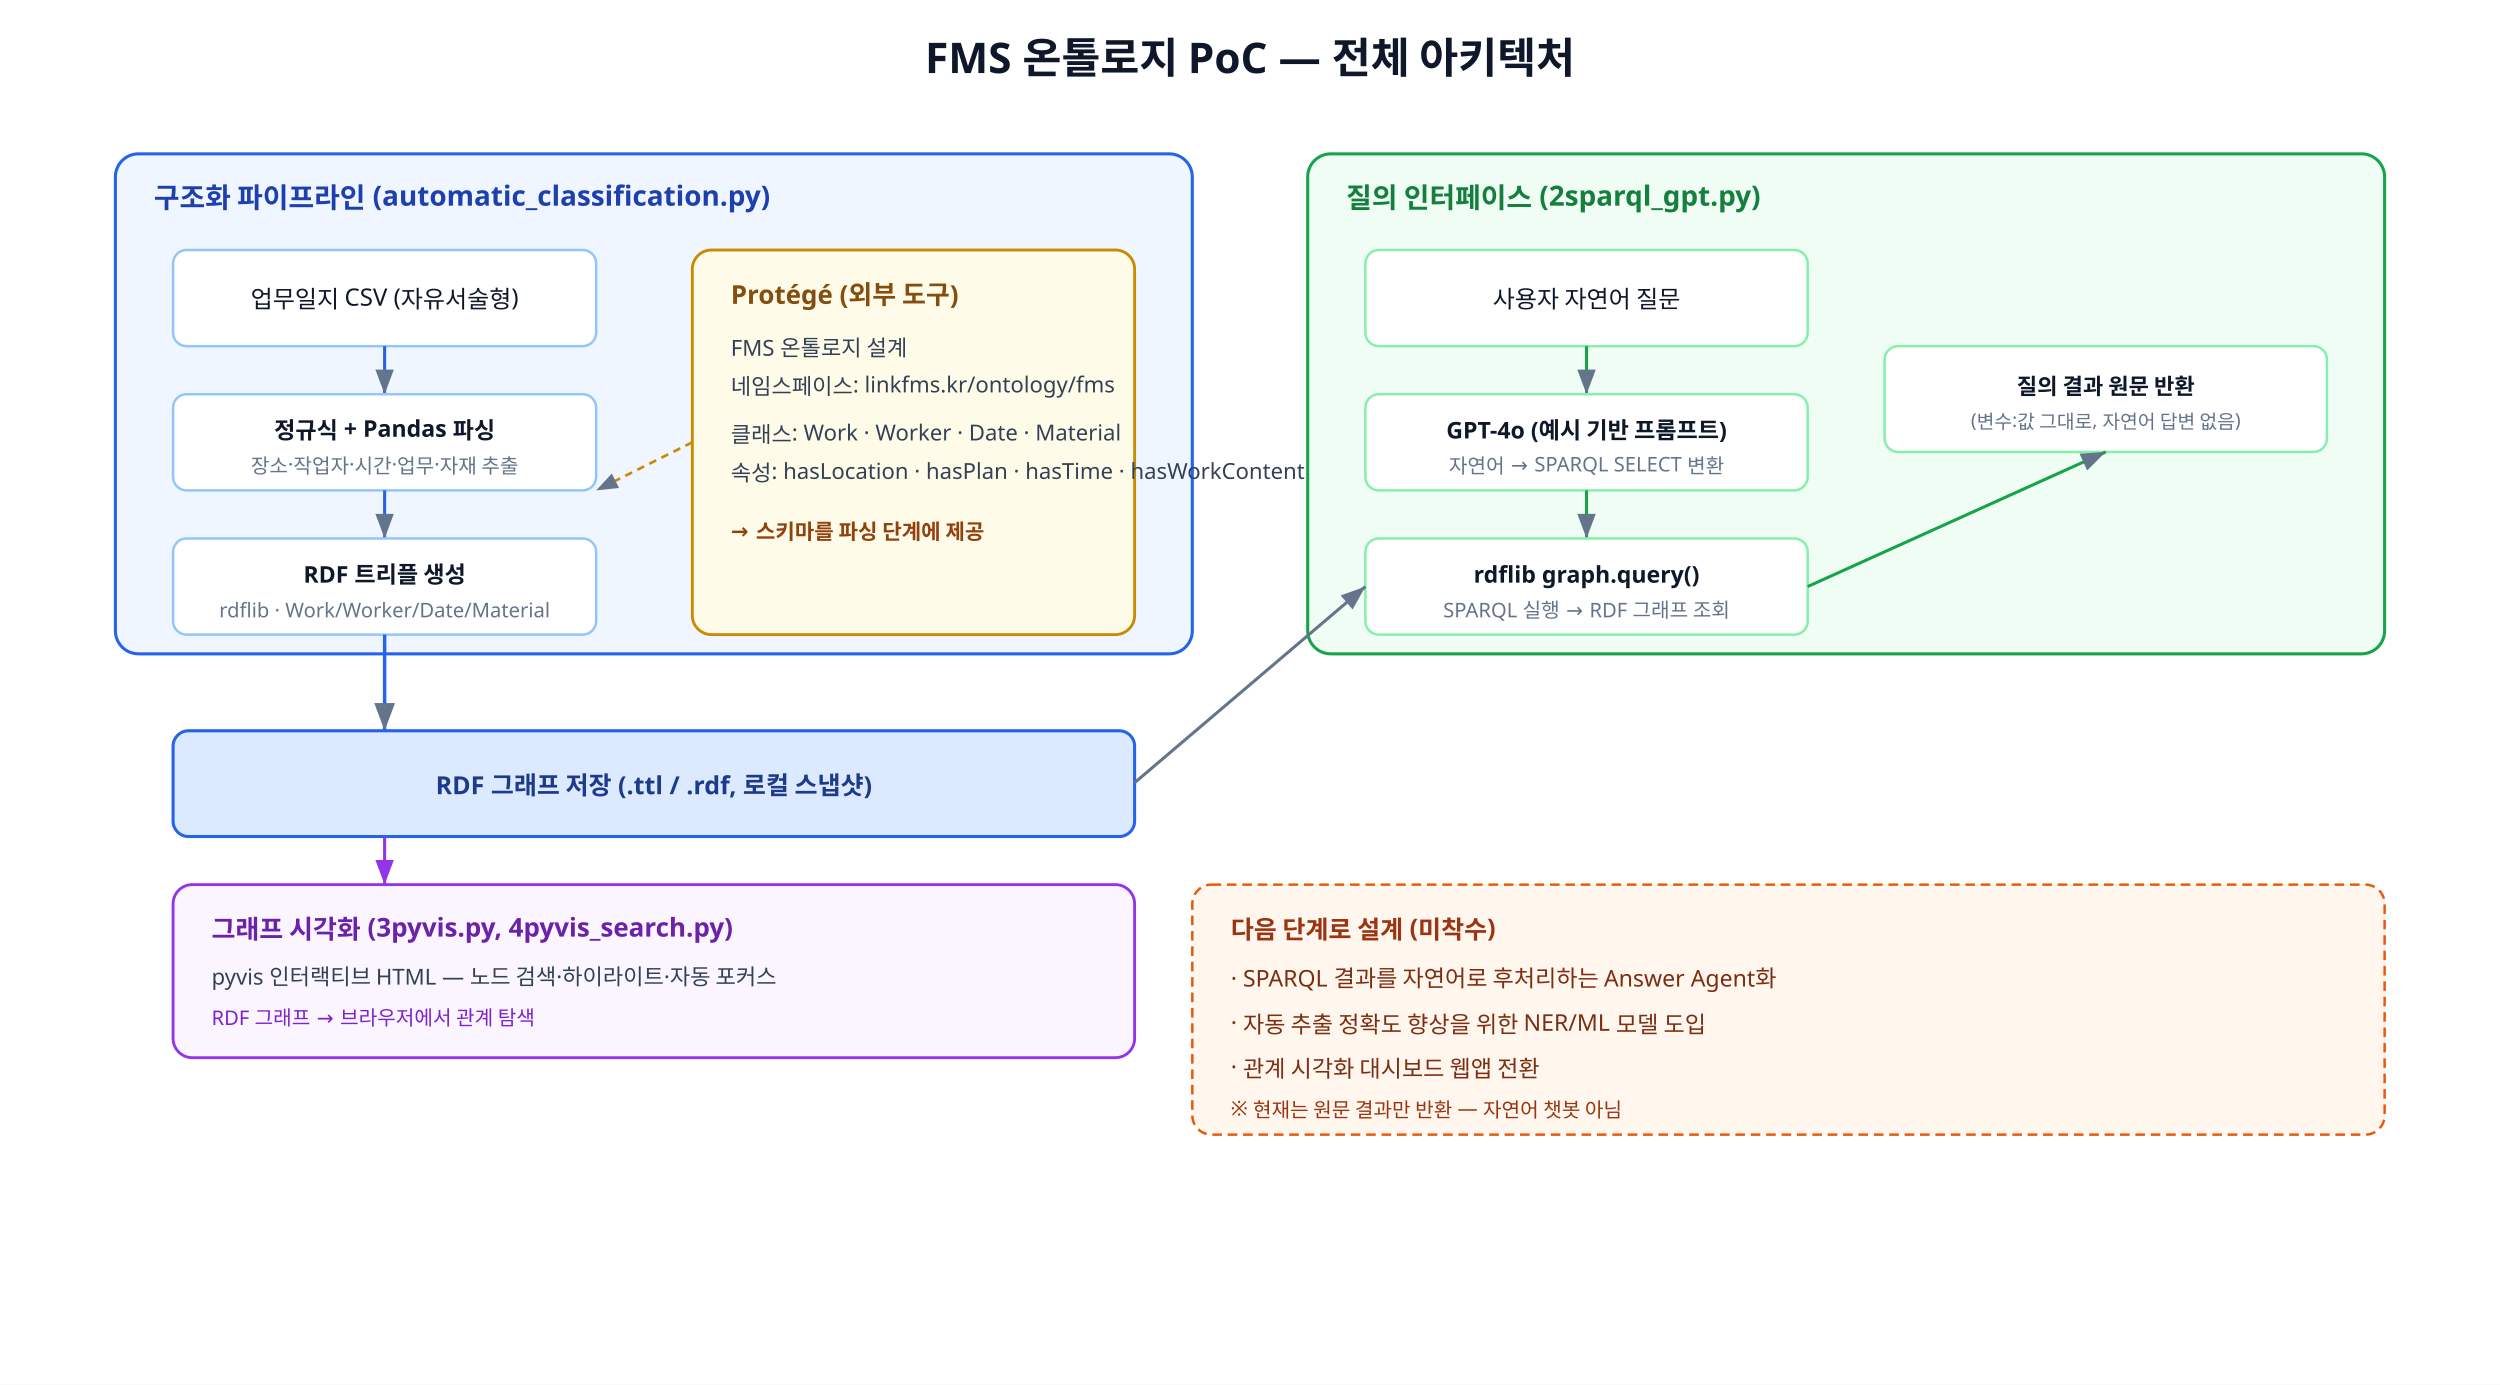
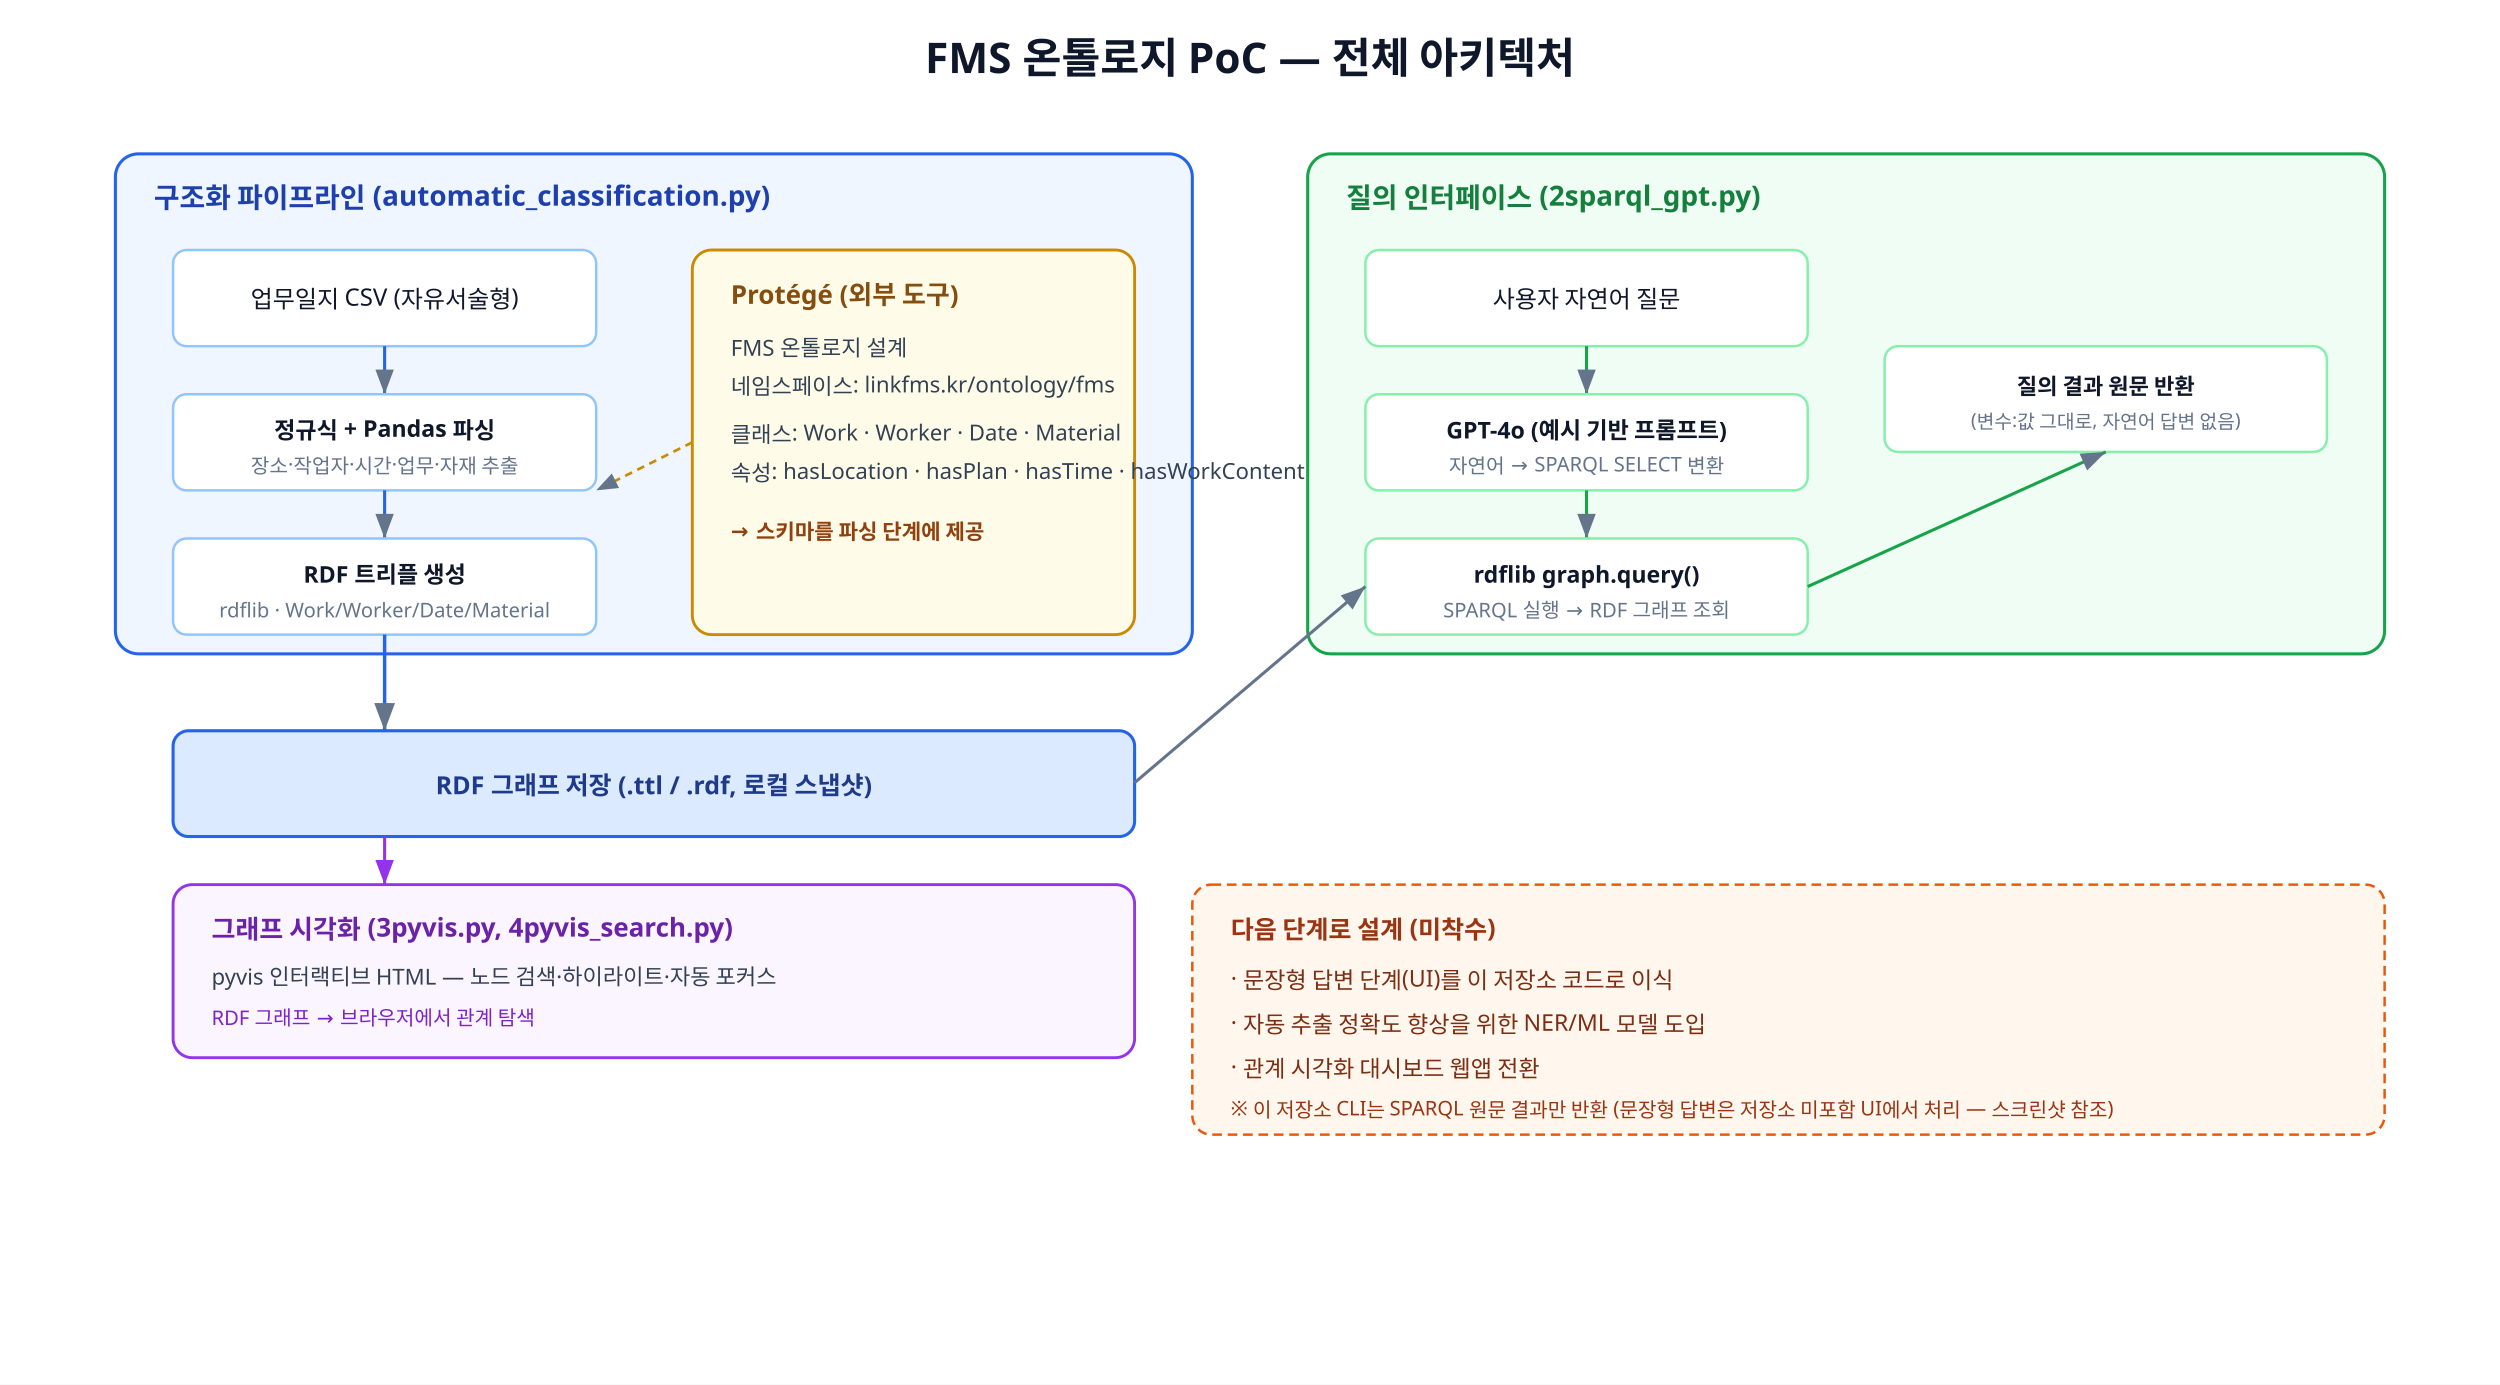
<svg xmlns="http://www.w3.org/2000/svg" width="1300" height="720" viewBox="0 0 1300 720" font-family="'Apple SD Gothic Neo','Malgun Gothic','Noto Sans KR',sans-serif">
  <defs>
    <marker id="ar" markerWidth="10" markerHeight="10" refX="8" refY="3" orient="auto" markerUnits="strokeWidth">
      <path d="M0,0 L8,3 L0,6 Z" fill="#64748b" />
    </marker>
    <marker id="arP" markerWidth="10" markerHeight="10" refX="8" refY="3" orient="auto" markerUnits="strokeWidth">
      <path d="M0,0 L8,3 L0,6 Z" fill="#9333ea" />
    </marker>
  </defs>
  <rect width="1300" height="720" fill="#ffffff" />
  <text x="650" y="38" text-anchor="middle" font-size="22" font-weight="700" fill="#0f172a">FMS 온톨로지 PoC — 전체 아키텍처</text>
  <rect x="60" y="80" width="560" height="260" rx="12" fill="#eff6ff" stroke="#2563eb" stroke-width="1.6" />
  <text x="80" y="108" font-size="14.5" font-weight="700" fill="#1e40af">구조화 파이프라인 (automatic_classification.py)</text>
  <rect x="90" y="130" width="220" height="50" rx="7" fill="#ffffff" stroke="#93c5fd" stroke-width="1.3" />
  <text x="200" y="160" text-anchor="middle" font-size="12.5" fill="#0f172a">업무일지 CSV (자유서술형)</text>
  <line x1="200" y1="180" x2="200" y2="205" stroke="#2563eb" stroke-width="1.6" marker-end="url(#ar)" />
  <rect x="90" y="205" width="220" height="50" rx="7" fill="#ffffff" stroke="#93c5fd" stroke-width="1.3" />
  <text x="200" y="228" text-anchor="middle" font-size="12" font-weight="600" fill="#0f172a">정규식 + Pandas 파싱</text>
  <text x="200" y="246" text-anchor="middle" font-size="10.5" fill="#64748b">장소·작업자·시간·업무·자재 추출</text>
  <line x1="200" y1="255" x2="200" y2="280" stroke="#2563eb" stroke-width="1.6" marker-end="url(#ar)" />
  <rect x="90" y="280" width="220" height="50" rx="7" fill="#ffffff" stroke="#93c5fd" stroke-width="1.3" />
  <text x="200" y="303" text-anchor="middle" font-size="12" font-weight="600" fill="#0f172a">RDF 트리플 생성</text>
  <text x="200" y="321" text-anchor="middle" font-size="10.5" fill="#64748b">rdflib · Work/Worker/Date/Material</text>
  <rect x="360" y="130" width="230" height="200" rx="10" fill="#fefce8" stroke="#ca8a04" stroke-width="1.5" />
  <text x="380" y="158" font-size="13.5" font-weight="700" fill="#854d0e">Protégé (외부 도구)</text>
  <text x="380" y="185" font-size="11.5" fill="#334155">FMS 온톨로지 설계</text>
  <text x="380" y="205" font-size="11.5" fill="#334155">네임스페이스: linkfms.kr/ontology/fms</text>
  <text x="380" y="230" font-size="11.5" fill="#334155">클래스: Work · Worker · Date · Material</text>
  <text x="380" y="250" font-size="11.5" fill="#334155">속성: hasLocation · hasPlan · hasTime · hasWorkContent 등</text>
  <text x="380" y="280" font-size="11" fill="#92400e" font-weight="600">→ 스키마를 파싱 단계에 제공</text>
  <line x1="360" y1="230" x2="310" y2="255" stroke="#ca8a04" stroke-width="1.4" stroke-dasharray="4,3" marker-end="url(#ar)" />
  <line x1="200" y1="330" x2="200" y2="380" stroke="#2563eb" stroke-width="1.8" marker-end="url(#ar)" />
  <rect x="90" y="380" width="500" height="55" rx="8" fill="#dbeafe" stroke="#2563eb" stroke-width="1.6" />
  <text x="340" y="413" text-anchor="middle" font-size="13" font-weight="600" fill="#1e3a8a">RDF 그래프 저장 (.ttl / .rdf, 로컬 스냅샷)</text>
  <rect x="680" y="80" width="560" height="260" rx="12" fill="#f0fdf4" stroke="#16a34a" stroke-width="1.6" />
  <text x="700" y="108" font-size="14.5" font-weight="700" fill="#15803d">질의 인터페이스 (2sparql_gpt.py)</text>
  <rect x="710" y="130" width="230" height="50" rx="7" fill="#ffffff" stroke="#86efac" stroke-width="1.3" />
  <text x="825" y="160" text-anchor="middle" font-size="12.5" fill="#0f172a">사용자 자연어 질문</text>
  <line x1="825" y1="180" x2="825" y2="205" stroke="#16a34a" stroke-width="1.6" marker-end="url(#ar)" />
  <rect x="710" y="205" width="230" height="50" rx="7" fill="#ffffff" stroke="#86efac" stroke-width="1.3" />
  <text x="825" y="228" text-anchor="middle" font-size="12" font-weight="600" fill="#0f172a">GPT-4o (예시 기반 프롬프트)</text>
  <text x="825" y="246" text-anchor="middle" font-size="10.5" fill="#64748b">자연어 → SPARQL SELECT 변환</text>
  <line x1="825" y1="255" x2="825" y2="280" stroke="#16a34a" stroke-width="1.6" marker-end="url(#ar)" />
  <rect x="710" y="280" width="230" height="50" rx="7" fill="#ffffff" stroke="#86efac" stroke-width="1.3" />
  <text x="825" y="303" text-anchor="middle" font-size="12" font-weight="600" fill="#0f172a">rdflib graph.query()</text>
  <text x="825" y="321" text-anchor="middle" font-size="10.5" fill="#64748b">SPARQL 실행 → RDF 그래프 조회</text>
  <line x1="590" y1="407" x2="710" y2="305" stroke="#64748b" stroke-width="1.6" marker-end="url(#ar)" />
  <rect x="980" y="180" width="230" height="55" rx="7" fill="#ffffff" stroke="#86efac" stroke-width="1.3" />
  <text x="1095" y="205" text-anchor="middle" font-size="11.5" font-weight="600" fill="#0f172a">질의 결과 원문 반환</text>
  <text x="1095" y="222" text-anchor="middle" font-size="10" fill="#64748b">(변수:값 그대로, 자연어 답변 없음)</text>
  <line x1="940" y1="305" x2="1095" y2="235" stroke="#16a34a" stroke-width="1.6" marker-end="url(#ar)" />
  <rect x="90" y="460" width="500" height="90" rx="10" fill="#faf5ff" stroke="#9333ea" stroke-width="1.5" />
  <text x="110" y="488" font-size="13.5" font-weight="700" fill="#6b21a8">그래프 시각화 (3pyvis.py, 4pyvis_search.py)</text>
  <text x="110" y="512" font-size="11.5" fill="#334155">pyvis 인터랙티브 HTML — 노드 검색·하이라이트·자동 포커스</text>
  <text x="110" y="533" font-size="10.5" fill="#7e22ce">RDF 그래프 → 브라우저에서 관계 탐색</text>
  <line x1="200" y1="435" x2="200" y2="460" stroke="#9333ea" stroke-width="1.6" marker-end="url(#arP)" />
  <rect x="620" y="460" width="620" height="130" rx="10" fill="#fff7ed" stroke="#ea580c" stroke-width="1.3" stroke-dasharray="5,3" />
  <text x="640" y="488" font-size="13" font-weight="700" fill="#9a3412">다음 단계로 설계 (미착수)</text>
-   <text x="640" y="513" font-size="12" fill="#7c2d12">· SPARQL 결과를 자연어로 후처리하는 Answer Agent화</text>
+   <text x="640" y="513" font-size="12" fill="#7c2d12">· 문장형 답변 단계(UI)를 이 저장소 코드로 이식</text>
  <text x="640" y="536" font-size="12" fill="#7c2d12">· 자동 추출 정확도 향상을 위한 NER/ML 모델 도입</text>
  <text x="640" y="559" font-size="12" fill="#7c2d12">· 관계 시각화 대시보드 웹앱 전환</text>
-   <text x="640" y="580" font-size="10.5" fill="#9a3412">※ 현재는 원문 결과만 반환 — 자연어 챗봇 아님</text>
+   <text x="640" y="580" font-size="10.5" fill="#9a3412">※ 이 저장소 CLI는 SPARQL 원문 결과만 반환 (문장형 답변은 저장소 미포함 UI에서 처리 — 스크린샷 참조)</text>
</svg>
